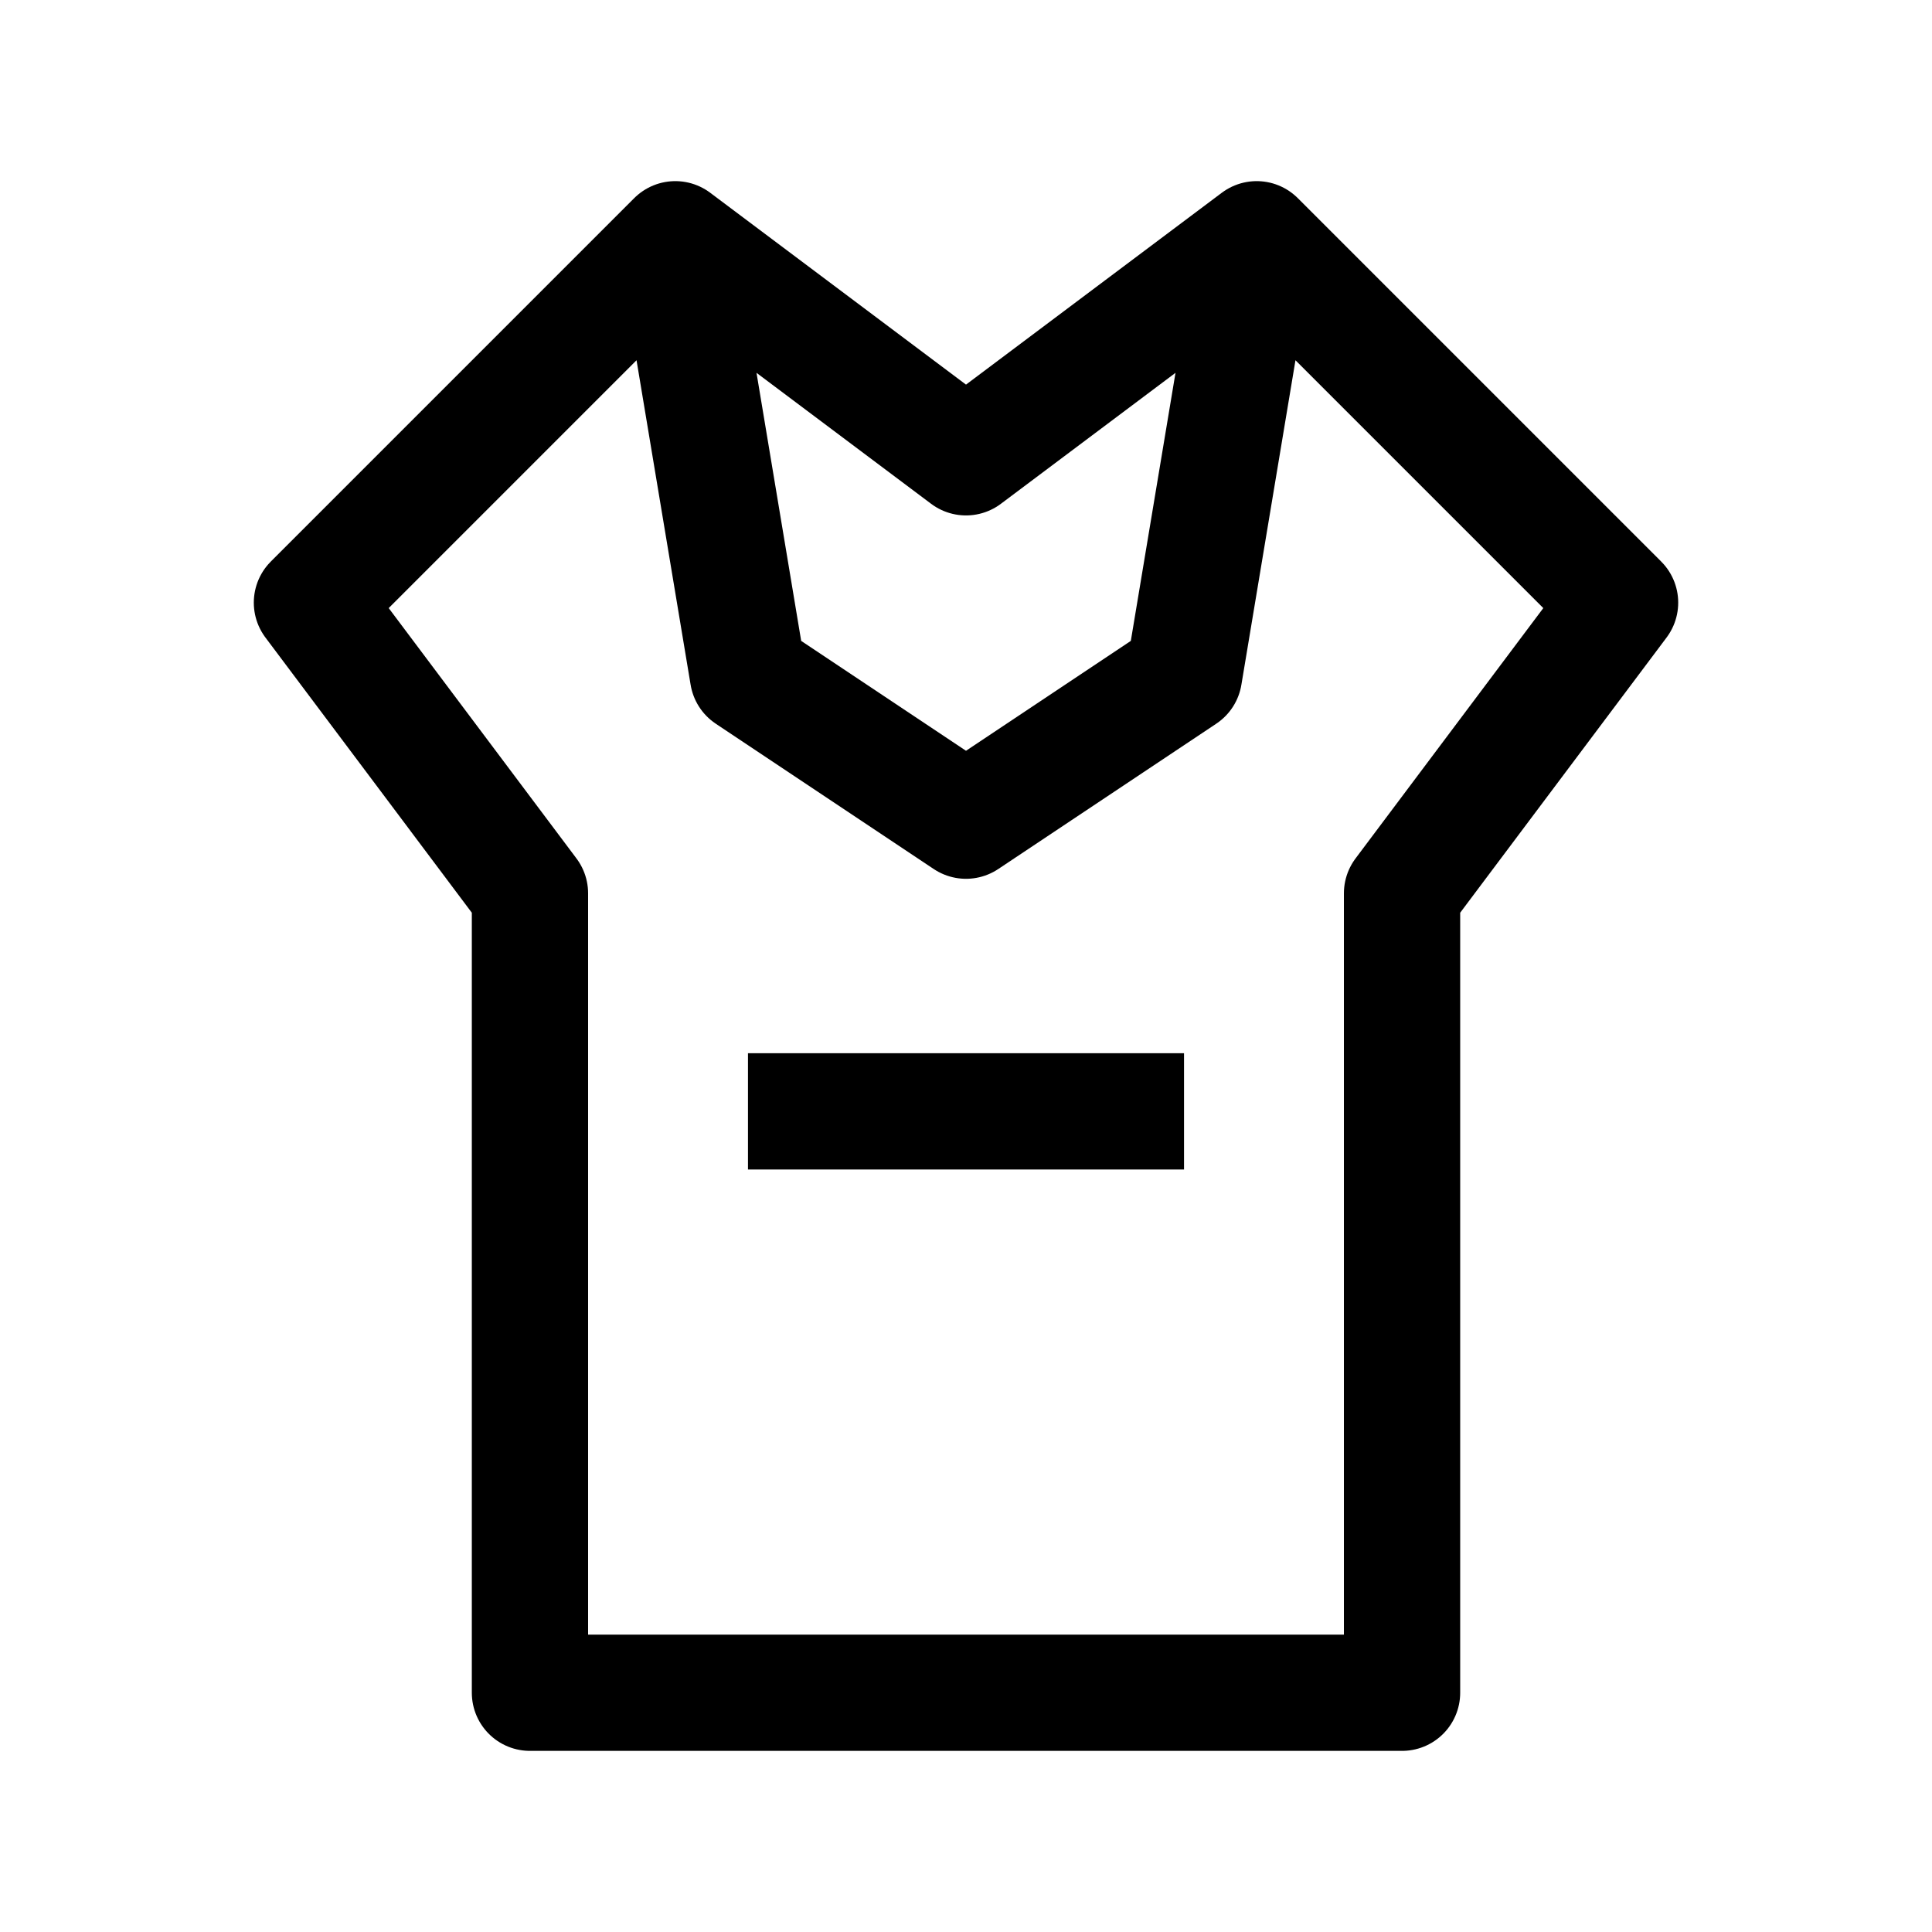
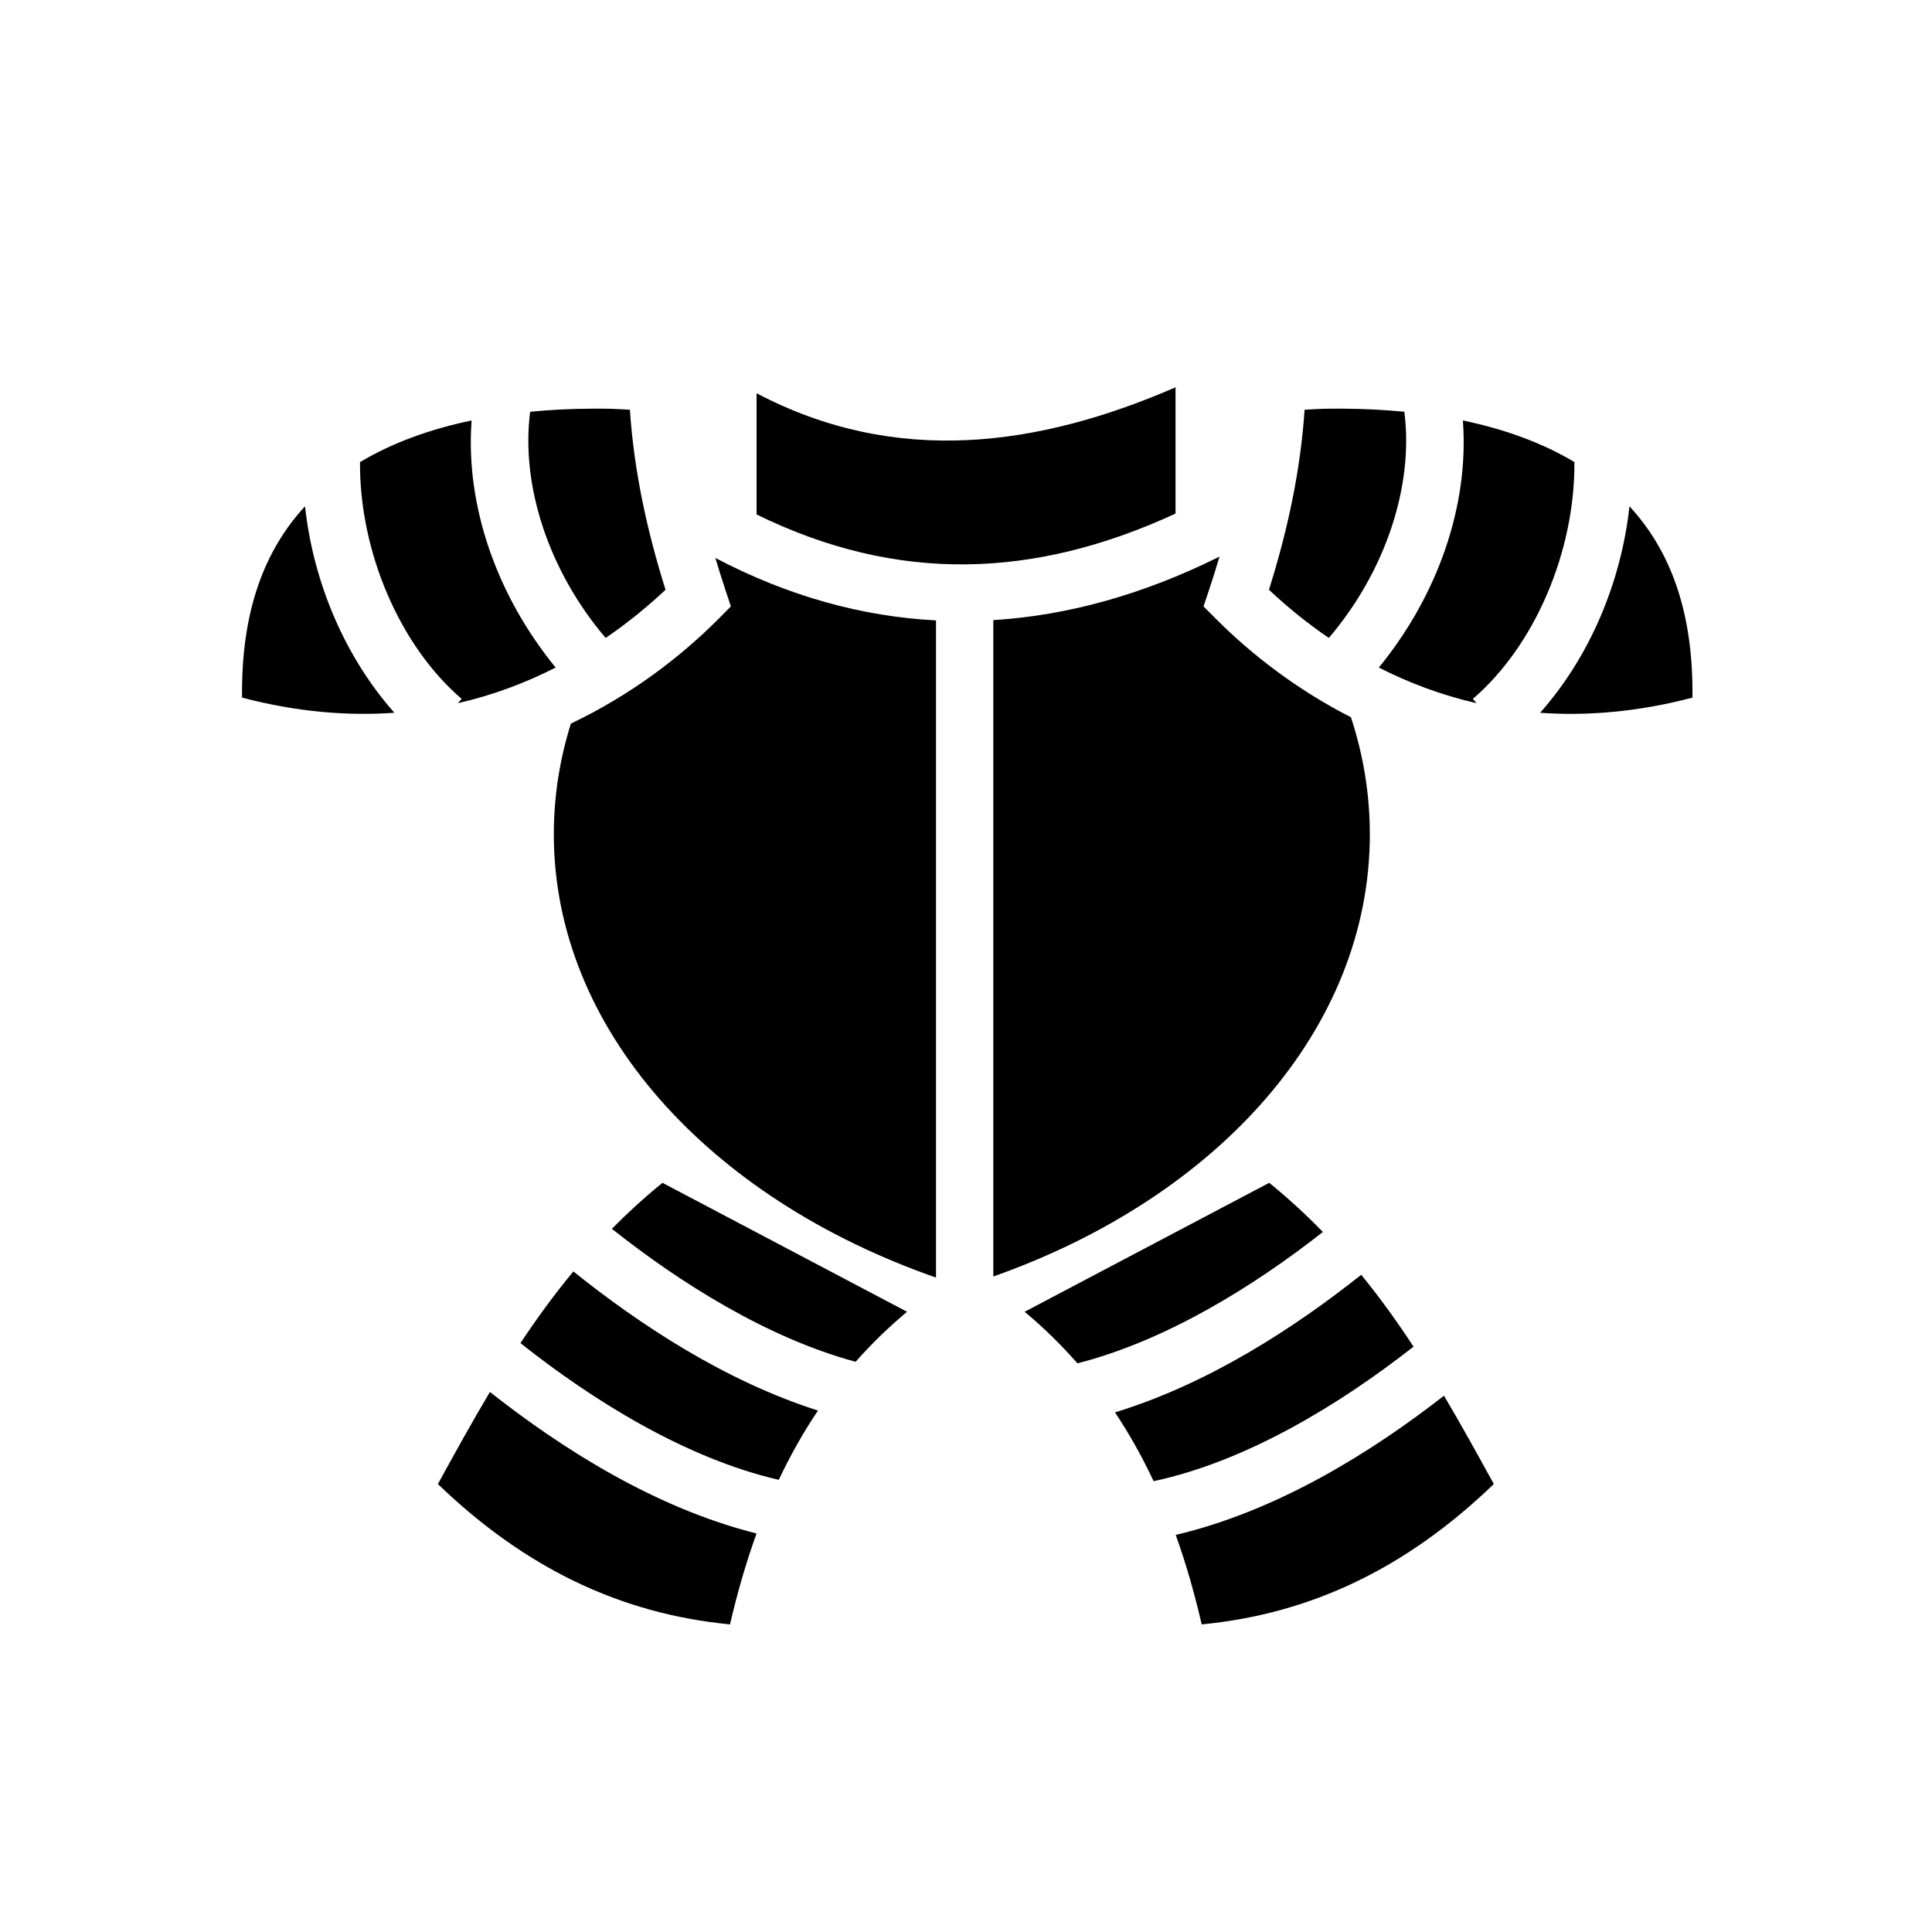
<svg xmlns="http://www.w3.org/2000/svg" id="equipo-armadura" viewBox="0 0 24 24" width="24" height="24">
-   <g transform="translate(1.16667 1.16667) scale(0.90278)">
-     <path d="m8 2 4 3 4-3 5 5-3 4v11H6V11L3 7l5-5Zm0 0 1 6 3 2 3-2 1-6M9 14h6" fill="none" stroke="currentColor" stroke-width="1.6" stroke-linejoin="round" />
+   <g transform="translate(2.25 2.25) scale(0.03808594)">
+     <path fill="#000" d="M324.344 67.25c-44.475 19.314-91.03 25.953-136.656 1.938v39.53c45.86 22.493 90.487 21.026 136.656-.28V67.25zM133.72 74.22c-6.81.035-13.448.378-19.876 1-3.125 24.06 6.117 52.095 24.625 73.78 7.23-4.935 13.748-10.28 19.53-15.72-6.15-19.57-10.293-38.917-11.625-58.718-2.14-.095-4.324-.27-6.438-.312-2.082-.04-4.165-.042-6.218-.03zm245.343 0c-2.054-.012-4.136-.01-6.22.03-2.107.042-4.27.218-6.406.313-1.33 19.8-5.475 39.148-11.625 58.718 5.783 5.44 12.3 10.785 19.532 15.72 18.507-21.685 27.75-49.72 24.625-73.78-6.442-.624-13.086-.965-19.908-1zM94.75 78.062c-13.698 2.862-26.024 7.367-36.406 13.593-.193 29.268 13.016 59.952 33.156 77.22l-1.22 1.405c11.587-2.66 22.214-6.694 31.876-11.624-19.18-23.47-29.492-52.762-27.406-80.594zm323.313 0c2.086 27.83-8.227 57.123-27.407 80.593 9.663 4.93 20.29 8.964 31.875 11.625l-1.217-1.405c20.146-17.273 33.33-47.973 33.125-77.25-10.376-6.215-22.686-10.704-36.375-13.563zm-377.657 28c-13.318 14.436-20.88 34.407-20.53 62.406 17.887 4.688 34.462 6.026 49.686 4.936-16.07-18.11-26.396-42.29-29.156-67.344zm432 0c-2.76 25.052-13.084 49.234-29.156 67.343 15.225 1.09 31.8-.248 49.688-4.937.35-28-7.214-47.97-20.532-62.407zm-133.72 16.406l-.873.436c-24.024 11.837-48.424 18.767-72.907 20.28v214.095c73.59-26.01 122.813-81.045 122.813-144.25 0-13.11-2.14-25.886-6.158-38.155-17.663-9.017-32.466-20.5-44-32.063l-4.093-4.093 1.842-5.47c1.205-3.623 2.32-7.217 3.375-10.78zm-164.436.436c1.018 3.422 2.094 6.87 3.25 10.344l1.813 5.47-4.063 4.093c-12.424 12.456-28.62 24.84-48.125 34.125-3.644 11.637-5.563 23.723-5.563 36.093 0 63.404 50.45 118.71 124.657 144.595V143.28c-24.095-1.254-48.185-7.88-71.97-20.374zM157 326.72c-5.933 4.816-11.396 9.827-16.5 15 22.033 17.485 50.57 35.567 79.5 43.374 5.045-5.72 10.61-11.164 16.78-16.313L157 326.72zm197.906 0l-79.78 42.06c6.348 5.3 12.058 10.913 17.218 16.814 29.006-7.38 57.734-25.302 80.062-42.844-5.387-5.534-11.177-10.898-17.5-16.03zm-226.97 28.905c-6.25 7.537-11.945 15.36-17.25 23.375 23.228 18.444 53.698 37.554 84.25 44.594 3.68-7.79 7.9-15.355 12.783-22.594-30.46-9.71-58.2-28.08-79.782-45.375zm256.97 1.094c-21.83 17.33-49.757 35.53-80.312 44.874 4.804 7.193 8.967 14.706 12.594 22.437 30.588-6.498 61.223-25.386 84.78-43.874-5.26-8.024-10.874-15.883-17.062-23.437zM100.72 394.936c-5.853 9.823-11.394 19.87-16.97 30.032 28.236 27.185 59.256 42.295 95.28 45.78 2.33-10.074 5.165-19.994 8.657-29.656-33.072-8.298-63.446-27.63-86.968-46.156zm311.186 1.22c-23.8 18.54-54.345 37.583-87.5 45.406 3.415 9.513 6.18 19.277 8.47 29.187 36.024-3.485 67.044-18.595 95.28-45.78-5.346-9.746-10.664-19.378-16.25-28.814z" />
  </g>
</svg>
